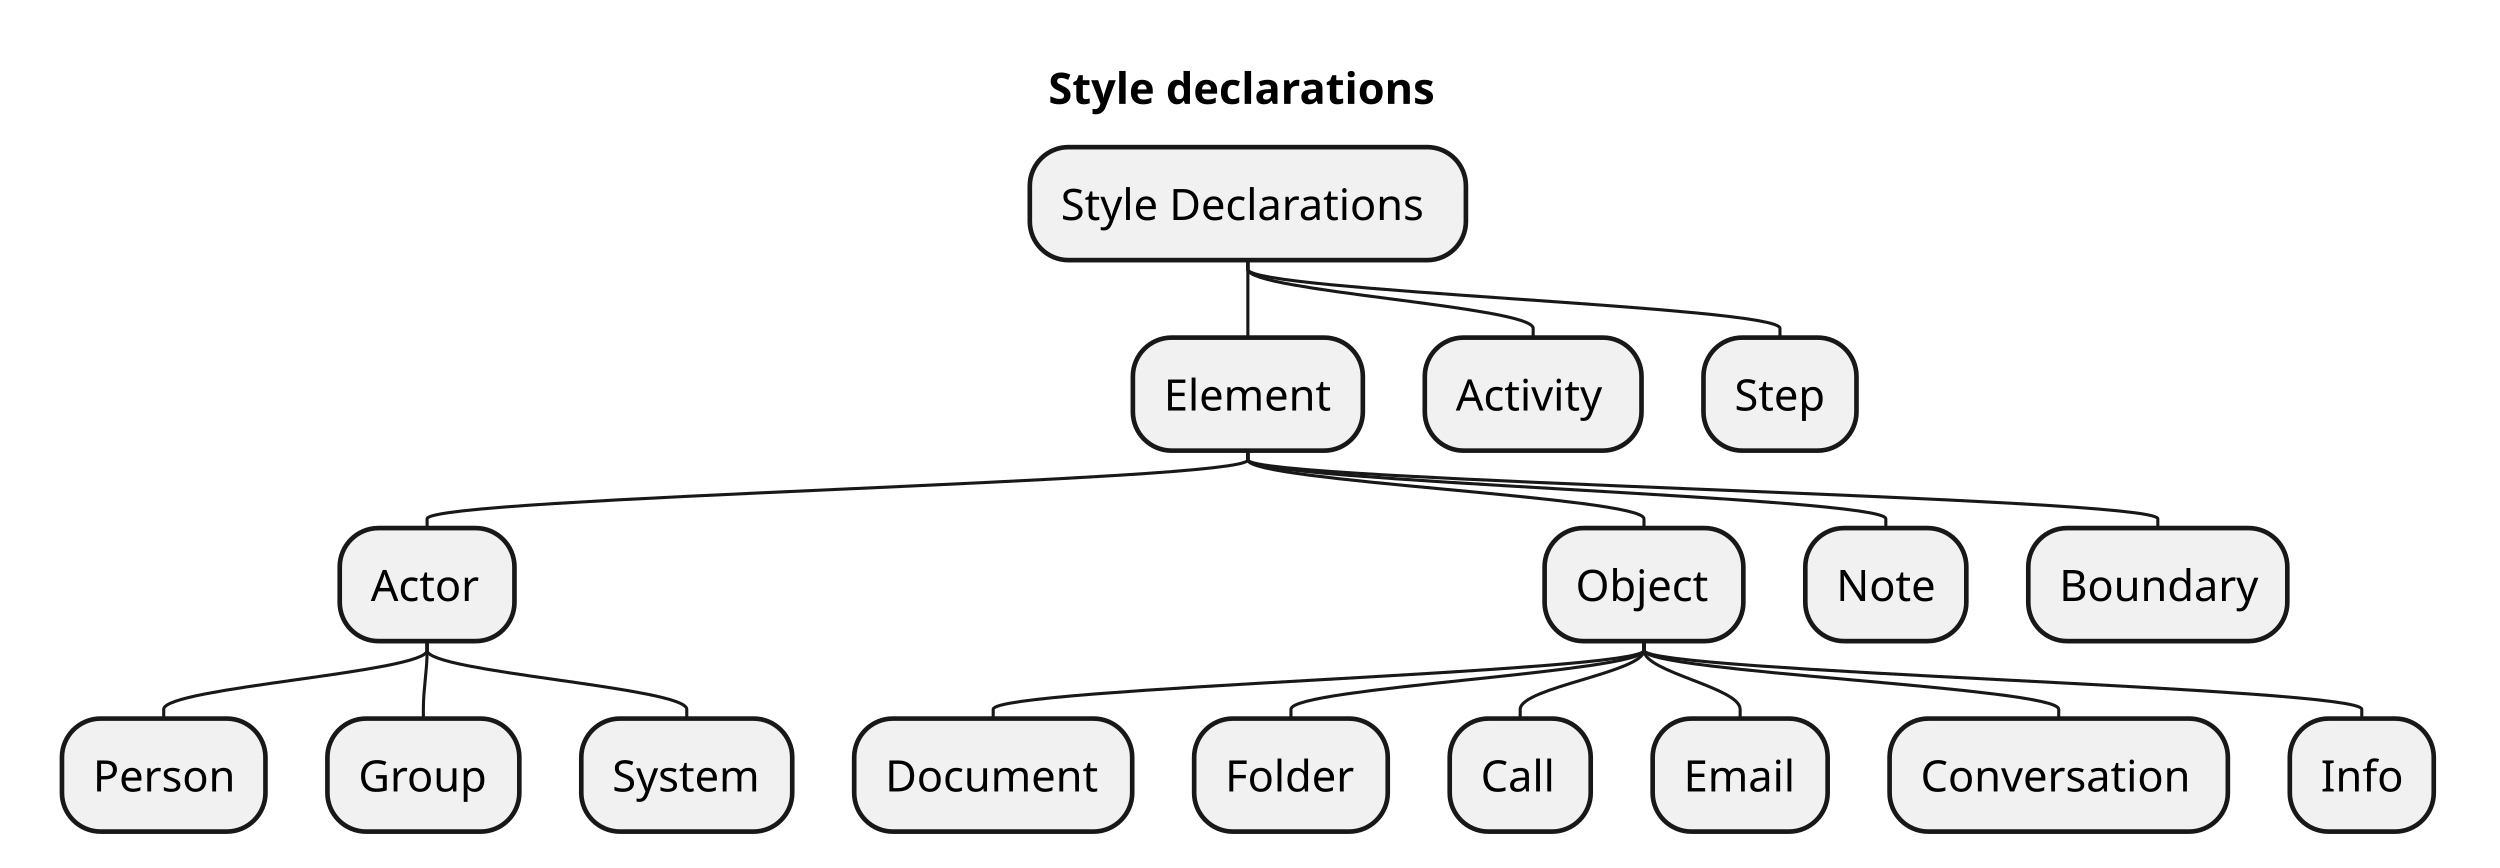
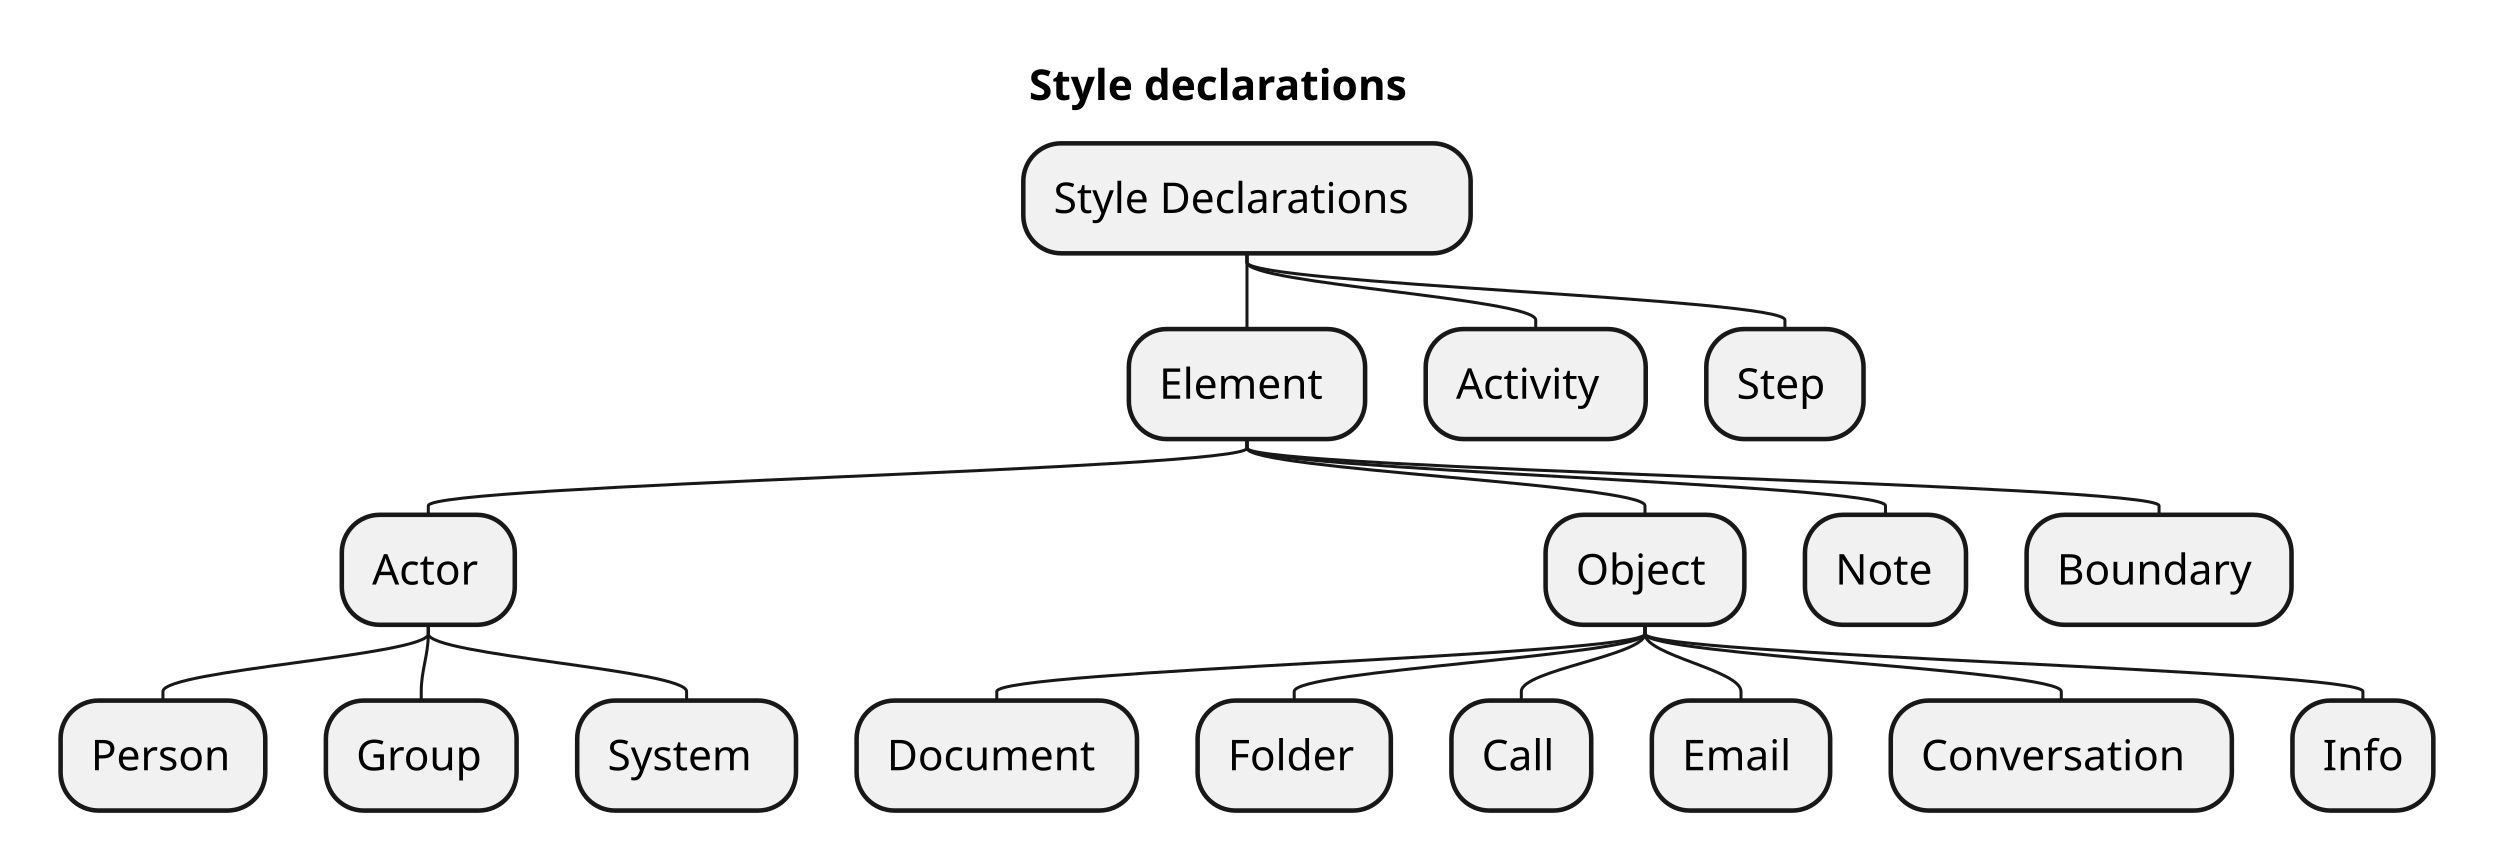
- <svg xmlns="http://www.w3.org/2000/svg" contentStyleType="text/css" height="280px" preserveAspectRatio="none" style="width:807px;height:280px;background:#FFFFFF;" version="1.1" viewBox="0 0 807 280" width="807px" zoomAndPan="magnify">
+ <svg xmlns="http://www.w3.org/2000/svg" contentStyleType="text/css" height="279px" preserveAspectRatio="none" style="width:825px;height:279px;background:#FFFFFF;" version="1.1" viewBox="0 0 825 279" width="825px" zoomAndPan="magnify">
  <defs />
  <g>
-     <text fill="#000000" font-family="sans-serif" font-size="14" font-weight="bold" lengthAdjust="spacing" textLength="127.791" x="338.414" y="33.535">Style declarations</text>
-     <rect fill="#F1F1F1" height="36.488" rx="12.5" ry="12.5" style="stroke:#181818;stroke-width:1.5;" width="140.77" x="332.424" y="47.488" />
-     <text fill="#000000" font-family="sans-serif" font-size="14" lengthAdjust="spacing" textLength="120.77" x="342.424" y="71.023">Style Declarations</text>
-     <rect fill="#F1F1F1" height="36.488" rx="12.5" ry="12.5" style="stroke:#181818;stroke-width:1.5;" width="74.23" x="365.695" y="108.977" />
-     <text fill="#000000" font-family="sans-serif" font-size="14" lengthAdjust="spacing" textLength="54.23" x="375.695" y="132.512">Element</text>
-     <rect fill="#F1F1F1" height="36.488" rx="12.5" ry="12.5" style="stroke:#181818;stroke-width:1.5;" width="56.395" x="109.67" y="170.465" />
-     <text fill="#000000" font-family="sans-serif" font-size="14" lengthAdjust="spacing" textLength="36.395" x="119.67" y="194">Actor</text>
-     <rect fill="#F1F1F1" height="36.488" rx="12.5" ry="12.5" style="stroke:#181818;stroke-width:1.5;" width="65.691" x="20" y="231.953" />
-     <text fill="#000000" font-family="sans-serif" font-size="14" lengthAdjust="spacing" textLength="45.691" x="30" y="255.488">Person</text>
-     <path d="M137.867,206.953 L137.867,209.953 C137.867,216.953 52.846,221.953 52.846,228.953 L52.846,231.953 " fill="none" style="stroke:#181818;stroke-width:1.0;" />
-     <rect fill="#F1F1F1" height="36.488" rx="12.5" ry="12.5" style="stroke:#181818;stroke-width:1.5;" width="61.945" x="105.691" y="231.953" />
-     <text fill="#000000" font-family="sans-serif" font-size="14" lengthAdjust="spacing" textLength="41.945" x="115.691" y="255.488">Group</text>
-     <path d="M137.867,206.953 L137.867,209.953 C137.867,216.953 136.664,221.953 136.664,228.953 L136.664,231.953 " fill="none" style="stroke:#181818;stroke-width:1.0;" />
-     <rect fill="#F1F1F1" height="36.488" rx="12.5" ry="12.5" style="stroke:#181818;stroke-width:1.5;" width="68.098" x="187.637" y="231.953" />
-     <text fill="#000000" font-family="sans-serif" font-size="14" lengthAdjust="spacing" textLength="48.098" x="197.637" y="255.488">System</text>
-     <path d="M137.867,206.953 L137.867,209.953 C137.867,216.953 221.685,221.953 221.685,228.953 L221.685,231.953 " fill="none" style="stroke:#181818;stroke-width:1.0;" />
-     <path d="M402.81,145.465 L402.81,148.465 C402.81,155.465 137.867,160.465 137.867,167.465 L137.867,170.465 " fill="none" style="stroke:#181818;stroke-width:1.0;" />
-     <rect fill="#F1F1F1" height="36.488" rx="12.5" ry="12.5" style="stroke:#181818;stroke-width:1.5;" width="64.153" x="498.6" y="170.465" />
-     <text fill="#000000" font-family="sans-serif" font-size="14" lengthAdjust="spacing" textLength="44.153" x="508.6" y="194">Object</text>
-     <rect fill="#F1F1F1" height="36.488" rx="12.5" ry="12.5" style="stroke:#181818;stroke-width:1.5;" width="89.74" x="275.734" y="231.953" />
-     <text fill="#000000" font-family="sans-serif" font-size="14" lengthAdjust="spacing" textLength="69.74" x="285.734" y="255.488">Document</text>
-     <path d="M530.677,206.953 L530.677,209.953 C530.677,216.953 320.604,221.953 320.604,228.953 L320.604,231.953 " fill="none" style="stroke:#181818;stroke-width:1.0;" />
-     <rect fill="#F1F1F1" height="36.488" rx="12.5" ry="12.5" style="stroke:#181818;stroke-width:1.5;" width="62.492" x="385.475" y="231.953" />
-     <text fill="#000000" font-family="sans-serif" font-size="14" lengthAdjust="spacing" textLength="42.492" x="395.475" y="255.488">Folder</text>
-     <path d="M530.677,206.953 L530.677,209.953 C530.677,216.953 416.721,221.953 416.721,228.953 L416.721,231.953 " fill="none" style="stroke:#181818;stroke-width:1.0;" />
-     <rect fill="#F1F1F1" height="36.488" rx="12.5" ry="12.5" style="stroke:#181818;stroke-width:1.5;" width="45.512" x="467.967" y="231.953" />
-     <text fill="#000000" font-family="sans-serif" font-size="14" lengthAdjust="spacing" textLength="25.512" x="477.967" y="255.488">Call</text>
-     <path d="M530.677,206.953 L530.677,209.953 C530.677,216.953 490.723,221.953 490.723,228.953 L490.723,231.953 " fill="none" style="stroke:#181818;stroke-width:1.0;" />
-     <rect fill="#F1F1F1" height="36.488" rx="12.5" ry="12.5" style="stroke:#181818;stroke-width:1.5;" width="56.483" x="533.479" y="231.953" />
-     <text fill="#000000" font-family="sans-serif" font-size="14" lengthAdjust="spacing" textLength="36.483" x="543.479" y="255.488">Email</text>
-     <path d="M530.677,206.953 L530.677,209.953 C530.677,216.953 561.72,221.953 561.72,228.953 L561.72,231.953 " fill="none" style="stroke:#181818;stroke-width:1.0;" />
-     <rect fill="#F1F1F1" height="36.488" rx="12.5" ry="12.5" style="stroke:#181818;stroke-width:1.5;" width="109.189" x="609.962" y="231.953" />
-     <text fill="#000000" font-family="sans-serif" font-size="14" lengthAdjust="spacing" textLength="89.189" x="619.962" y="255.488">Conversation</text>
-     <path d="M530.677,206.953 L530.677,209.953 C530.677,216.953 664.556,221.953 664.556,228.953 L664.556,231.953 " fill="none" style="stroke:#181818;stroke-width:1.0;" />
-     <rect fill="#F1F1F1" height="36.488" rx="12.5" ry="12.5" style="stroke:#181818;stroke-width:1.5;" width="46.469" x="739.15" y="231.953" />
-     <text fill="#000000" font-family="sans-serif" font-size="14" lengthAdjust="spacing" textLength="26.469" x="749.15" y="255.488">Info</text>
-     <path d="M530.677,206.953 L530.677,209.953 C530.677,216.953 762.385,221.953 762.385,228.953 L762.385,231.953 " fill="none" style="stroke:#181818;stroke-width:1.0;" />
-     <path d="M402.81,145.465 L402.81,148.465 C402.81,155.465 530.677,160.465 530.677,167.465 L530.677,170.465 " fill="none" style="stroke:#181818;stroke-width:1.0;" />
-     <rect fill="#F1F1F1" height="36.488" rx="12.5" ry="12.5" style="stroke:#181818;stroke-width:1.5;" width="51.978" x="582.753" y="170.465" />
-     <text fill="#000000" font-family="sans-serif" font-size="14" lengthAdjust="spacing" textLength="31.979" x="592.753" y="194">Note</text>
-     <path d="M402.81,145.465 L402.81,148.465 C402.81,155.465 608.743,160.465 608.743,167.465 L608.743,170.465 " fill="none" style="stroke:#181818;stroke-width:1.0;" />
-     <rect fill="#F1F1F1" height="36.488" rx="12.5" ry="12.5" style="stroke:#181818;stroke-width:1.5;" width="83.615" x="654.732" y="170.465" />
-     <text fill="#000000" font-family="sans-serif" font-size="14" lengthAdjust="spacing" textLength="63.615" x="664.732" y="194">Boundary</text>
-     <path d="M402.81,145.465 L402.81,148.465 C402.81,155.465 696.54,160.465 696.54,167.465 L696.54,170.465 " fill="none" style="stroke:#181818;stroke-width:1.0;" />
-     <path d="M402.81,83.977 L402.81,86.977 C402.81,93.977 402.81,98.977 402.81,105.977 L402.81,108.977 " fill="none" style="stroke:#181818;stroke-width:1.0;" />
-     <rect fill="#F1F1F1" height="36.488" rx="12.5" ry="12.5" style="stroke:#181818;stroke-width:1.5;" width="69.957" x="459.924" y="108.977" />
-     <text fill="#000000" font-family="sans-serif" font-size="14" lengthAdjust="spacing" textLength="49.957" x="469.924" y="132.512">Activity</text>
-     <path d="M402.81,83.977 L402.81,86.977 C402.81,93.977 494.903,98.977 494.903,105.977 L494.903,108.977 " fill="none" style="stroke:#181818;stroke-width:1.0;" />
-     <rect fill="#F1F1F1" height="36.488" rx="12.5" ry="12.5" style="stroke:#181818;stroke-width:1.5;" width="49.388" x="549.881" y="108.977" />
-     <text fill="#000000" font-family="sans-serif" font-size="14" lengthAdjust="spacing" textLength="29.388" x="559.881" y="132.512">Step</text>
-     <path d="M402.81,83.977 L402.81,86.977 C402.81,93.977 574.575,98.977 574.575,105.977 L574.575,108.977 " fill="none" style="stroke:#181818;stroke-width:1.0;" />
+     <text fill="#000000" font-family="sans-serif" font-size="14" font-weight="bold" lengthAdjust="spacing" textLength="142.892" x="339.556" y="32.995">Style declarations</text>
+     <rect fill="#F1F1F1" height="36.297" rx="12.5" ry="12.5" style="stroke:#181818;stroke-width:1.5;" width="147.62" x="337.691" y="47.297" />
+     <text fill="#000000" font-family="sans-serif" font-size="14" lengthAdjust="spacing" textLength="127.62" x="347.691" y="70.292">Style Declarations</text>
+     <rect fill="#F1F1F1" height="36.297" rx="12.5" ry="12.5" style="stroke:#181818;stroke-width:1.5;" width="77.962" x="372.521" y="108.594" />
+     <text fill="#000000" font-family="sans-serif" font-size="14" lengthAdjust="spacing" textLength="57.962" x="382.521" y="131.589">Element</text>
+     <rect fill="#F1F1F1" height="36.297" rx="12.5" ry="12.5" style="stroke:#181818;stroke-width:1.5;" width="57.085" x="112.797" y="169.891" />
+     <text fill="#000000" font-family="sans-serif" font-size="14" lengthAdjust="spacing" textLength="37.085" x="122.797" y="192.886">Actor</text>
+     <rect fill="#F1F1F1" height="36.297" rx="12.5" ry="12.5" style="stroke:#181818;stroke-width:1.5;" width="67.544" x="20" y="231.188" />
+     <text fill="#000000" font-family="sans-serif" font-size="14" lengthAdjust="spacing" textLength="47.544" x="30" y="254.183">Person</text>
+     <path d="M141.34,206.188 L141.34,209.188 C141.34,216.188 53.772,221.188 53.772,228.188 L53.772,231.188 " fill="none" style="stroke:#181818;stroke-width:1;" />
+     <rect fill="#F1F1F1" height="36.297" rx="12.5" ry="12.5" style="stroke:#181818;stroke-width:1.5;" width="62.93" x="107.544" y="231.188" />
+     <text fill="#000000" font-family="sans-serif" font-size="14" lengthAdjust="spacing" textLength="42.93" x="117.544" y="254.183">Group</text>
+     <path d="M141.34,206.188 L141.34,209.188 C141.34,216.188 139.009,221.188 139.009,228.188 L139.009,231.188 " fill="none" style="stroke:#181818;stroke-width:1;" />
+     <rect fill="#F1F1F1" height="36.297" rx="12.5" ry="12.5" style="stroke:#181818;stroke-width:1.5;" width="72.206" x="190.474" y="231.188" />
+     <text fill="#000000" font-family="sans-serif" font-size="14" lengthAdjust="spacing" textLength="52.206" x="200.474" y="254.183">System</text>
+     <path d="M141.34,206.188 L141.34,209.188 C141.34,216.188 226.577,221.188 226.577,228.188 L226.577,231.188 " fill="none" style="stroke:#181818;stroke-width:1;" />
+     <path d="M411.502,144.891 L411.502,147.891 C411.502,154.891 141.34,159.891 141.34,166.891 L141.34,169.891 " fill="none" style="stroke:#181818;stroke-width:1;" />
+     <rect fill="#F1F1F1" height="36.297" rx="12.5" ry="12.5" style="stroke:#181818;stroke-width:1.5;" width="65.596" x="510.043" y="169.891" />
+     <text fill="#000000" font-family="sans-serif" font-size="14" lengthAdjust="spacing" textLength="45.596" x="520.043" y="192.886">Object</text>
+     <rect fill="#F1F1F1" height="36.297" rx="12.5" ry="12.5" style="stroke:#181818;stroke-width:1.5;" width="92.529" x="282.68" y="231.188" />
+     <text fill="#000000" font-family="sans-serif" font-size="14" lengthAdjust="spacing" textLength="72.529" x="292.68" y="254.183">Document</text>
+     <path d="M542.841,206.188 L542.841,209.188 C542.841,216.188 328.944,221.188 328.944,228.188 L328.944,231.188 " fill="none" style="stroke:#181818;stroke-width:1;" />
+     <rect fill="#F1F1F1" height="36.297" rx="12.5" ry="12.5" style="stroke:#181818;stroke-width:1.5;" width="63.764" x="395.209" y="231.188" />
+     <text fill="#000000" font-family="sans-serif" font-size="14" lengthAdjust="spacing" textLength="43.764" x="405.209" y="254.183">Folder</text>
+     <path d="M542.841,206.188 L542.841,209.188 C542.841,216.188 427.091,221.188 427.091,228.188 L427.091,231.188 " fill="none" style="stroke:#181818;stroke-width:1;" />
+     <rect fill="#F1F1F1" height="36.297" rx="12.5" ry="12.5" style="stroke:#181818;stroke-width:1.5;" width="46.134" x="478.973" y="231.188" />
+     <text fill="#000000" font-family="sans-serif" font-size="14" lengthAdjust="spacing" textLength="26.134" x="488.973" y="254.183">Call</text>
+     <path d="M542.841,206.188 L542.841,209.188 C542.841,216.188 502.04,221.188 502.04,228.188 L502.04,231.188 " fill="none" style="stroke:#181818;stroke-width:1;" />
+     <rect fill="#F1F1F1" height="36.297" rx="12.5" ry="12.5" style="stroke:#181818;stroke-width:1.5;" width="58.842" x="545.106" y="231.188" />
+     <text fill="#000000" font-family="sans-serif" font-size="14" lengthAdjust="spacing" textLength="38.842" x="555.106" y="254.183">Email</text>
+     <path d="M542.841,206.188 L542.841,209.188 C542.841,216.188 574.527,221.188 574.527,228.188 L574.527,231.188 " fill="none" style="stroke:#181818;stroke-width:1;" />
+     <rect fill="#F1F1F1" height="36.297" rx="12.5" ry="12.5" style="stroke:#181818;stroke-width:1.5;" width="112.559" x="623.948" y="231.188" />
+     <text fill="#000000" font-family="sans-serif" font-size="14" lengthAdjust="spacing" textLength="92.559" x="633.948" y="254.183">Conversation</text>
+     <path d="M542.841,206.188 L542.841,209.188 C542.841,216.188 680.227,221.188 680.227,228.188 L680.227,231.188 " fill="none" style="stroke:#181818;stroke-width:1;" />
+     <rect fill="#F1F1F1" height="36.297" rx="12.5" ry="12.5" style="stroke:#181818;stroke-width:1.5;" width="46.496" x="756.507" y="231.188" />
+     <text fill="#000000" font-family="sans-serif" font-size="14" lengthAdjust="spacing" textLength="26.496" x="766.507" y="254.183">Info</text>
+     <path d="M542.841,206.188 L542.841,209.188 C542.841,216.188 779.755,221.188 779.755,228.188 L779.755,231.188 " fill="none" style="stroke:#181818;stroke-width:1;" />
+     <path d="M411.502,144.891 L411.502,147.891 C411.502,154.891 542.841,159.891 542.841,166.891 L542.841,169.891 " fill="none" style="stroke:#181818;stroke-width:1;" />
+     <rect fill="#F1F1F1" height="36.297" rx="12.5" ry="12.5" style="stroke:#181818;stroke-width:1.5;" width="53.141" x="595.639" y="169.891" />
+     <text fill="#000000" font-family="sans-serif" font-size="14" lengthAdjust="spacing" textLength="33.141" x="605.639" y="192.886">Note</text>
+     <path d="M411.502,144.891 L411.502,147.891 C411.502,154.891 622.21,159.891 622.21,166.891 L622.21,169.891 " fill="none" style="stroke:#181818;stroke-width:1;" />
+     <rect fill="#F1F1F1" height="36.297" rx="12.5" ry="12.5" style="stroke:#181818;stroke-width:1.5;" width="87.423" x="668.78" y="169.891" />
+     <text fill="#000000" font-family="sans-serif" font-size="14" lengthAdjust="spacing" textLength="67.423" x="678.78" y="192.886">Boundary</text>
+     <path d="M411.502,144.891 L411.502,147.891 C411.502,154.891 712.491,159.891 712.491,166.891 L712.491,169.891 " fill="none" style="stroke:#181818;stroke-width:1;" />
+     <path d="M411.502,83.594 L411.502,86.594 C411.502,93.594 411.502,98.594 411.502,105.594 L411.502,108.594 " fill="none" style="stroke:#181818;stroke-width:1;" />
+     <rect fill="#F1F1F1" height="36.297" rx="12.5" ry="12.5" style="stroke:#181818;stroke-width:1.5;" width="72.603" x="470.482" y="108.594" />
+     <text fill="#000000" font-family="sans-serif" font-size="14" lengthAdjust="spacing" textLength="52.602" x="480.482" y="131.589">Activity</text>
+     <path d="M411.502,83.594 L411.502,86.594 C411.502,93.594 506.784,98.594 506.784,105.594 L506.784,108.594 " fill="none" style="stroke:#181818;stroke-width:1;" />
+     <rect fill="#F1F1F1" height="36.297" rx="12.5" ry="12.5" style="stroke:#181818;stroke-width:1.5;" width="51.876" x="563.085" y="108.594" />
+     <text fill="#000000" font-family="sans-serif" font-size="14" lengthAdjust="spacing" textLength="31.876" x="573.085" y="131.589">Step</text>
+     <path d="M411.502,83.594 L411.502,86.594 C411.502,93.594 589.023,98.594 589.023,105.594 L589.023,108.594 " fill="none" style="stroke:#181818;stroke-width:1;" />
  </g>
</svg>
